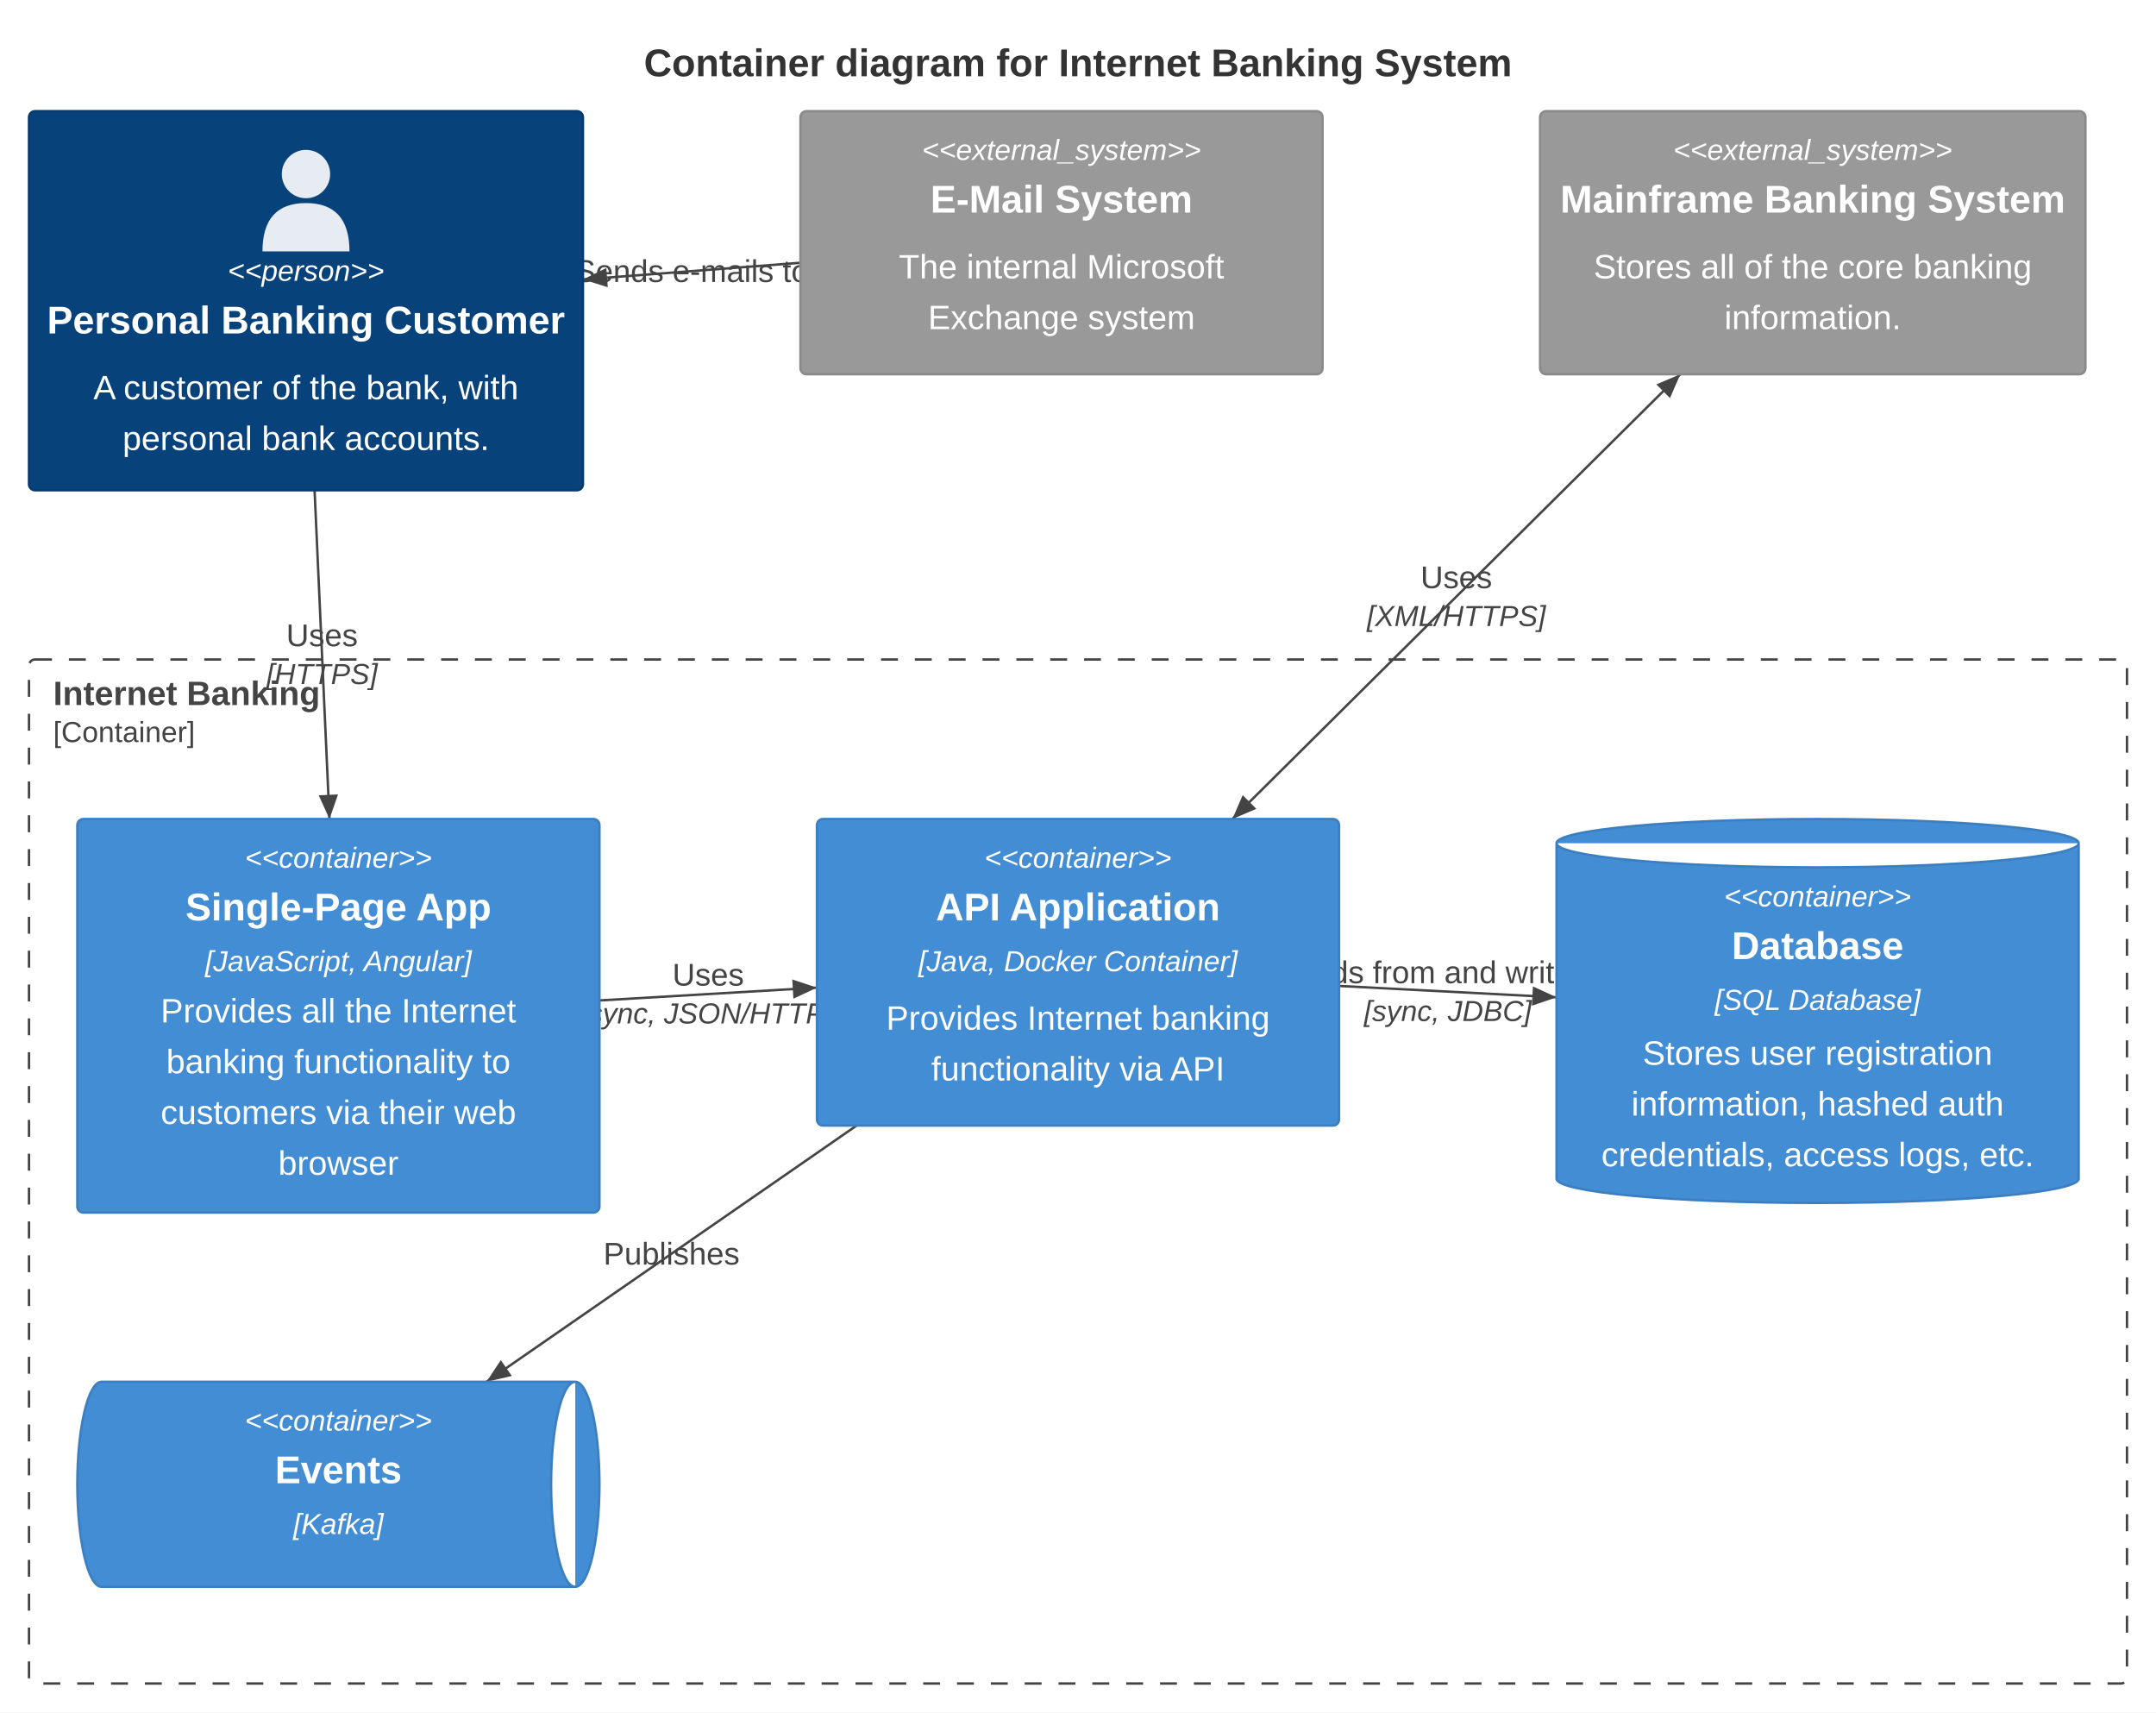
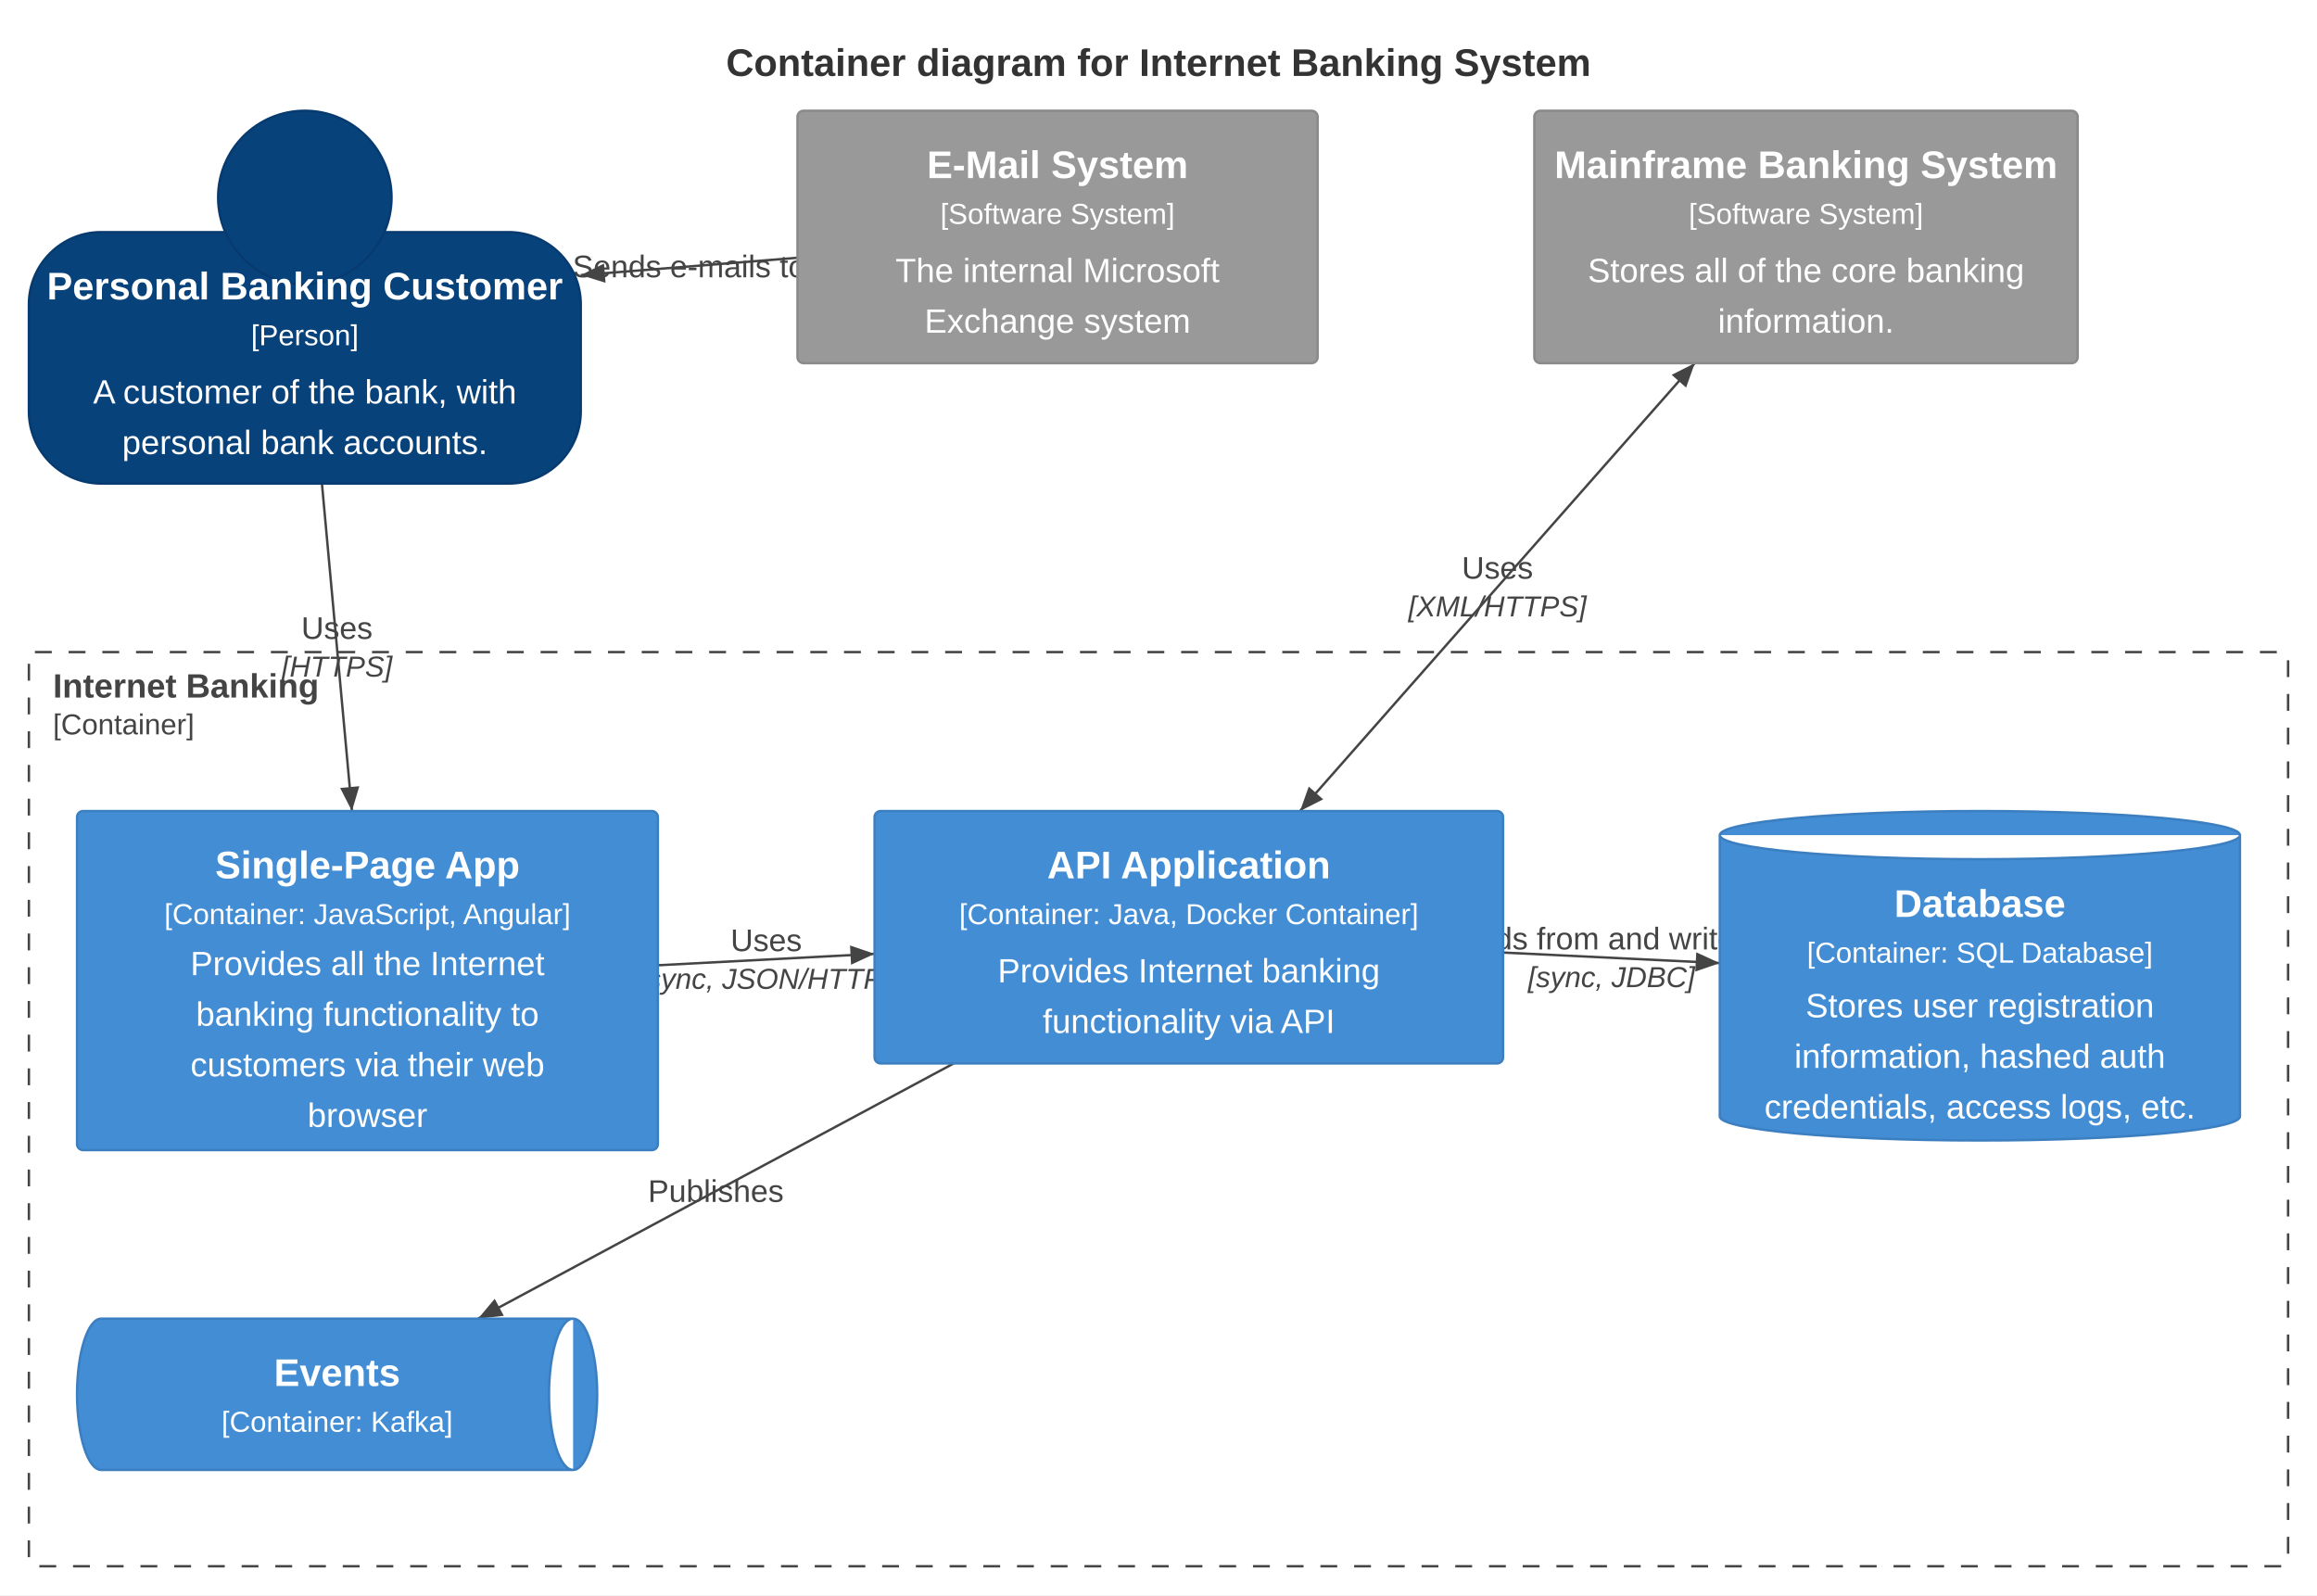
- <svg xmlns="http://www.w3.org/2000/svg" id="mermaid" class="c4" width="892" height="708.4" viewBox="-12 -46 892 708.4" role="graphics-document document" aria-roledescription="c4">
-   <style>#mermaid{font-family:"trebuchet ms",verdana,arial,sans-serif;font-size:16px;fill:#333;}#mermaid .ct{fill:#fff;}#mermaid .ct.ext{fill:#fff;}#mermaid .cn{font-weight:bold;}#mermaid .cs{font-size:12px;font-style:italic;}#mermaid .cd{font-size:14px;}#mermaid .cb{fill:none;stroke:#444;stroke-width:1px;stroke-dasharray:7,7;}#mermaid .cbt{font-weight:bold;font-size:14px;fill:#444;}#mermaid .cbs{font-size:12px;fill:#444;}#mermaid .cr{fill:none;stroke:#444;stroke-width:1px;}#mermaid .crh{fill:#444;}#mermaid .crl{font-size:13px;fill:#444;}#mermaid .crt{font-size:12px;font-style:italic;fill:#444;}#mermaid .crx{fill:inherit;}</style>
-   <rect x="-12" y="-46" width="892" height="708.4" fill="white" />
-   <text class="cn" x="434" y="-20" text-anchor="middle" dominant-baseline="central">Container diagram for Internet Banking System</text>
-   <rect class="cb" x="0" y="226.8" width="868" height="423.6" rx="2.5" />
-   <text class="cbt" x="10" y="240.8" text-anchor="start" dominant-baseline="central">Internet Banking</text>
-   <text class="cbs" x="10" y="256.8" text-anchor="start" dominant-baseline="central">[Container]</text>
-   <path class="cr" d="M118.15,156.8L124.31,292.8" />
-   <path class="crh" d="M124.31,292.8L119.86,282.99L127.85,282.63z" />
-   <text class="crl" x="121.23" y="216.8" text-anchor="middle" dominant-baseline="central">Uses</text>
-   <text class="crt" x="121.23" y="232.8" text-anchor="middle" dominant-baseline="central">[HTTPS]</text>
-   <path class="cr" d="M236,367.85L326,362.55" />
-   <path class="crh" d="M326,362.55L316.25,367.13L315.78,359.15z" />
-   <text class="crl" x="281" y="357.2" text-anchor="middle" dominant-baseline="central">Uses</text>
-   <text class="crt" x="281" y="373.2" text-anchor="middle" dominant-baseline="central">[async, JSON/HTTPS]</text>
-   <path class="cr" d="M542,361.85L632,366.55" />
-   <path class="crh" d="M632,366.55L621.8,370.03L622.22,362.04z" />
-   <text class="crl" x="587" y="356.2" text-anchor="middle" dominant-baseline="central">Reads from and writes to</text>
-   <text class="crt" x="587" y="372.2" text-anchor="middle" dominant-baseline="central">[sync, JDBC]</text>
-   <path class="cr" d="M342.4,419.6L189.26,525.6" />
-   <path class="crh" d="M189.26,525.6L195.2,516.62L199.76,523.2z" />
-   <text class="crl" x="265.83" y="472.6" text-anchor="middle" dominant-baseline="central">Publishes</text>
-   <path class="cr" d="M319.18,62.69L229.18,69.6" />
-   <path class="crh" d="M229.18,69.6L238.85,64.85L239.46,72.82z" />
-   <text class="crl" x="274.18" y="66.15" text-anchor="middle" dominant-baseline="central">Sends e-mails to</text>
-   <path class="cr" d="M497.86,292.8L683.2,108.8" />
-   <path class="crh" d="M683.2,108.8L678.92,118.68L673.28,113.01z" />
-   <path class="crh" d="M497.86,292.8L502.14,282.92L507.78,288.59z" />
-   <text class="crl" x="590.53" y="192.8" text-anchor="middle" dominant-baseline="central">Uses</text>
-   <text class="crt" x="590.53" y="208.8" text-anchor="middle" dominant-baseline="central">[XML/HTTPS]</text>
+ <svg xmlns="http://www.w3.org/2000/svg" id="mermaid" class="c4" width="962.2" height="662.4" viewBox="-12 -46 962.2 662.4" role="graphics-document document" aria-roledescription="c4">
+   <style>#mermaid{font-family:"trebuchet ms",verdana,arial,sans-serif;font-size:16px;fill:#333;}#mermaid .ct{fill:#fff;}#mermaid .ct.ext{fill:#fff;}#mermaid .cn{font-weight:bold;}#mermaid .cs{font-size:12px;}#mermaid .cd{font-size:14px;}#mermaid .cb{fill:none;stroke:#444;stroke-width:1px;stroke-dasharray:7,7;}#mermaid .cbt{font-weight:bold;font-size:14px;fill:#444;}#mermaid .cbs{font-size:12px;fill:#444;}#mermaid .cr{fill:none;stroke:#444;stroke-width:1px;}#mermaid .crh{fill:#444;}#mermaid .crl{font-size:13px;fill:#444;}#mermaid .crt{font-size:12px;font-style:italic;fill:#444;}#mermaid .crx{fill:inherit;}</style>
+   <rect x="-12" y="-46" width="962.2" height="662.4" fill="white" />
+   <text class="cn" x="469.1" y="-20" text-anchor="middle" dominant-baseline="central">Container diagram for Internet Banking System</text>
+   <rect class="cb" x="0" y="224.8" width="938.2" height="379.6" rx="2.5" />
+   <text class="cbt" x="10" y="238.8" text-anchor="start" dominant-baseline="central">Internet Banking</text>
+   <text class="cbs" x="10" y="254.8" text-anchor="start" dominant-baseline="central">[Container]</text>
+   <path class="cr" d="M121.69,154.8L134.15,290.8" />
+   <path class="crh" d="M134.15,290.8L129.25,281.21L137.22,280.48z" />
+   <text class="crl" x="127.92" y="214.8" text-anchor="middle" dominant-baseline="central">Uses</text>
+   <text class="crt" x="127.92" y="230.8" text-anchor="middle" dominant-baseline="central">[HTTPS]</text>
+   <path class="cr" d="M261.2,354.84L351.2,350.09" />
+   <path class="crh" d="M351.2,350.09L341.42,354.61L341,346.62z" />
+   <text class="crl" x="306.2" y="344.46" text-anchor="middle" dominant-baseline="central">Uses</text>
+   <text class="crt" x="306.2" y="360.46" text-anchor="middle" dominant-baseline="central">[async, JSON/HTTPS]</text>
+   <path class="cr" d="M612.2,349.56L702.2,353.94" />
+   <path class="crh" d="M702.2,353.94L692.02,357.45L692.41,349.46z" />
+   <text class="crl" x="657.2" y="343.75" text-anchor="middle" dominant-baseline="central">Reads from and writes to</text>
+   <text class="crt" x="657.2" y="359.75" text-anchor="middle" dominant-baseline="central">[sync, JDBC]</text>
+   <path class="cr" d="M384.05,395.6L186.52,501.6" />
+   <path class="crh" d="M186.52,501.6L193.44,493.35L197.22,500.4z" />
+   <text class="crl" x="285.28" y="448.6" text-anchor="middle" dominant-baseline="central">Publishes</text>
+   <path class="cr" d="M319.18,61.04L229.18,68.24" />
+   <path class="crh" d="M229.18,68.24L238.83,63.45L239.47,71.43z" />
+   <text class="crl" x="274.18" y="64.64" text-anchor="middle" dominant-baseline="central">Sends e-mails to</text>
+   <path class="cr" d="M527.88,290.8L691.81,104.8" />
+   <path class="crh" d="M691.81,104.8L688.2,114.95L682.2,109.66z" />
+   <path class="crh" d="M527.88,290.8L531.49,280.65L537.49,285.94z" />
+   <text class="crl" x="609.85" y="189.8" text-anchor="middle" dominant-baseline="central">Uses</text>
+   <text class="crt" x="609.85" y="205.8" text-anchor="middle" dominant-baseline="central">[XML/HTTPS]</text>
  <g class="c4-element" fill="#fff">
-     <rect rx="2.5" fill="#08427B" stroke="#073B6F" x="0" y="0" width="229.18" height="156.8" />
-     <circle fill="#fff" fill-opacity=".9" cx="114.59" cy="26" r="10" />
-     <path fill="#fff" fill-opacity=".9" d="M96.59,58q0,-20 18,-20 q18,0 18,20 z" />
-     <text class="cs" text-anchor="middle" dominant-baseline="central" x="114.59" y="66">&lt;&lt;person&gt;&gt;</text>
-     <text class="cn" x="114.59" y="86.4" text-anchor="middle" dominant-baseline="central">Personal Banking Customer</text>
-     <text class="cd" x="114.59" y="114.3" text-anchor="middle" dominant-baseline="central">A customer of the bank, with</text>
-     <text class="cd" x="114.59" y="135.3" text-anchor="middle" dominant-baseline="central">personal bank accounts.</text>
+     <rect fill="#08427B" stroke="#073B6F" rx="30" x="0" y="50.4" width="229.18" height="104.4" />
+     <circle fill="#08427B" stroke="#073B6F" cx="114.59" cy="36" r="36" />
+     <text class="cn" x="114.59" y="72.8" text-anchor="middle" dominant-baseline="central">Personal Banking Customer</text>
+     <text class="cs" x="114.59" y="93.2" text-anchor="middle" dominant-baseline="central">[Person]</text>
+     <text class="cd" x="114.59" y="116.7" text-anchor="middle" dominant-baseline="central">A customer of the bank, with</text>
+     <text class="cd" x="114.59" y="137.7" text-anchor="middle" dominant-baseline="central">personal bank accounts.</text>
  </g>
  <g class="c4-element" fill="#fff">
-     <rect rx="2.5" fill="#999999" stroke="#8A8A8A" x="319.18" y="0" width="216" height="108.8" />
-     <text class="cs" text-anchor="middle" dominant-baseline="central" x="427.18" y="16">&lt;&lt;external_system&gt;&gt;</text>
-     <text class="cn" x="427.18" y="36.4" text-anchor="middle" dominant-baseline="central">E-Mail System</text>
-     <text class="cd" x="427.18" y="64.3" text-anchor="middle" dominant-baseline="central">The internal Microsoft</text>
-     <text class="cd" x="427.18" y="85.3" text-anchor="middle" dominant-baseline="central">Exchange system</text>
+     <rect rx="2.5" fill="#999999" stroke="#8A8A8A" x="319.18" y="0" width="216" height="104.8" />
+     <text class="cn" x="427.18" y="22.4" text-anchor="middle" dominant-baseline="central">E-Mail System</text>
+     <text class="cs" x="427.18" y="42.8" text-anchor="middle" dominant-baseline="central">[Software System]</text>
+     <text class="cd" x="427.18" y="66.3" text-anchor="middle" dominant-baseline="central">The internal Microsoft</text>
+     <text class="cd" x="427.18" y="87.3" text-anchor="middle" dominant-baseline="central">Exchange system</text>
  </g>
  <g class="c4-element" fill="#fff">
-     <rect rx="2.5" fill="#438DD5" stroke="#3C7FC0" x="20" y="292.8" width="216" height="162.8" />
-     <text class="cs" text-anchor="middle" dominant-baseline="central" x="128" y="308.8">&lt;&lt;container&gt;&gt;</text>
-     <text class="cn" x="128" y="329.2" text-anchor="middle" dominant-baseline="central">Single-Page App</text>
-     <text class="cs" x="128" y="351.6" text-anchor="middle" dominant-baseline="central">[JavaScript, Angular]</text>
-     <text class="cd" x="128" y="372.1" text-anchor="middle" dominant-baseline="central">Provides all the Internet</text>
-     <text class="cd" x="128" y="393.1" text-anchor="middle" dominant-baseline="central">banking functionality to</text>
-     <text class="cd" x="128" y="414.1" text-anchor="middle" dominant-baseline="central">customers via their web</text>
-     <text class="cd" x="128" y="435.1" text-anchor="middle" dominant-baseline="central">browser</text>
+     <rect rx="2.5" fill="#438DD5" stroke="#3C7FC0" x="20" y="290.8" width="241.2" height="140.8" />
+     <text class="cn" x="140.6" y="313.2" text-anchor="middle" dominant-baseline="central">Single-Page App</text>
+     <text class="cs" x="140.6" y="333.6" text-anchor="middle" dominant-baseline="central">[Container: JavaScript, Angular]</text>
+     <text class="cd" x="140.6" y="354.1" text-anchor="middle" dominant-baseline="central">Provides all the Internet</text>
+     <text class="cd" x="140.6" y="375.1" text-anchor="middle" dominant-baseline="central">banking functionality to</text>
+     <text class="cd" x="140.6" y="396.1" text-anchor="middle" dominant-baseline="central">customers via their web</text>
+     <text class="cd" x="140.6" y="417.1" text-anchor="middle" dominant-baseline="central">browser</text>
  </g>
  <g class="c4-element" fill="#fff">
-     <rect rx="2.5" fill="#438DD5" stroke="#3C7FC0" x="326" y="292.8" width="216" height="126.8" />
-     <text class="cs" text-anchor="middle" dominant-baseline="central" x="434" y="308.8">&lt;&lt;container&gt;&gt;</text>
-     <text class="cn" x="434" y="329.2" text-anchor="middle" dominant-baseline="central">API Application</text>
-     <text class="cs" x="434" y="351.6" text-anchor="middle" dominant-baseline="central">[Java, Docker Container]</text>
-     <text class="cd" x="434" y="375.1" text-anchor="middle" dominant-baseline="central">Provides Internet banking</text>
-     <text class="cd" x="434" y="396.1" text-anchor="middle" dominant-baseline="central">functionality via API</text>
+     <rect rx="2.5" fill="#438DD5" stroke="#3C7FC0" x="351.2" y="290.8" width="261" height="104.8" />
+     <text class="cn" x="481.7" y="313.2" text-anchor="middle" dominant-baseline="central">API Application</text>
+     <text class="cs" x="481.7" y="333.6" text-anchor="middle" dominant-baseline="central">[Container: Java, Docker Container]</text>
+     <text class="cd" x="481.7" y="357.1" text-anchor="middle" dominant-baseline="central">Provides Internet banking</text>
+     <text class="cd" x="481.7" y="378.1" text-anchor="middle" dominant-baseline="central">functionality via API</text>
  </g>
  <g class="c4-element" fill="#fff">
-     <path fill="#438DD5" stroke="#3C7FC0" d="M632,302.8a108,10 0 0 1 216,0v138.8a108,10 0 0 1 -216,0z M632,302.8a108,10 0 0 0 216,0" />
-     <text class="cs" text-anchor="middle" dominant-baseline="central" x="740" y="324.8">&lt;&lt;container&gt;&gt;</text>
-     <text class="cn" x="740" y="345.2" text-anchor="middle" dominant-baseline="central">Database</text>
-     <text class="cs" x="740" y="367.6" text-anchor="middle" dominant-baseline="central">[SQL Database]</text>
-     <text class="cd" x="740" y="389.6" text-anchor="middle" dominant-baseline="central">Stores user registration</text>
-     <text class="cd" x="740" y="410.6" text-anchor="middle" dominant-baseline="central">information, hashed auth</text>
-     <text class="cd" x="740" y="431.6" text-anchor="middle" dominant-baseline="central">credentials, access logs, etc.</text>
+     <path fill="#438DD5" stroke="#3C7FC0" d="M702.2,300.8a108,10 0 0 1 216,0v116.8a108,10 0 0 1 -216,0z M702.2,300.8a108,10 0 0 0 216,0" />
+     <text class="cn" x="810.2" y="329.2" text-anchor="middle" dominant-baseline="central">Database</text>
+     <text class="cs" x="810.2" y="349.6" text-anchor="middle" dominant-baseline="central">[Container: SQL Database]</text>
+     <text class="cd" x="810.2" y="371.6" text-anchor="middle" dominant-baseline="central">Stores user registration</text>
+     <text class="cd" x="810.2" y="392.6" text-anchor="middle" dominant-baseline="central">information, hashed auth</text>
+     <text class="cd" x="810.2" y="413.6" text-anchor="middle" dominant-baseline="central">credentials, access logs, etc.</text>
  </g>
  <g class="c4-element" fill="#fff">
-     <path fill="#438DD5" stroke="#3C7FC0" d="M30,525.6h196a10,42.4 0 0 1 0,84.8h-196a10,42.4 0 0 1 0,-84.8z M226,525.6a10,42.4 0 0 0 0,84.8" />
-     <text class="cs" text-anchor="middle" dominant-baseline="central" x="128" y="541.6">&lt;&lt;container&gt;&gt;</text>
-     <text class="cn" x="128" y="562" text-anchor="middle" dominant-baseline="central">Events</text>
-     <text class="cs" x="128" y="584.4" text-anchor="middle" dominant-baseline="central">[Kafka]</text>
+     <path fill="#438DD5" stroke="#3C7FC0" d="M30,501.6h196a10,31.4 0 0 1 0,62.8h-196a10,31.4 0 0 1 0,-62.8z M226,501.6a10,31.4 0 0 0 0,62.8" />
+     <text class="cn" x="128" y="524" text-anchor="middle" dominant-baseline="central">Events</text>
+     <text class="cs" x="128" y="544.4" text-anchor="middle" dominant-baseline="central">[Container: Kafka]</text>
  </g>
  <g class="c4-element" fill="#fff">
-     <rect rx="2.5" fill="#999999" stroke="#8A8A8A" x="625.18" y="0" width="225.62" height="108.8" />
-     <text class="cs" text-anchor="middle" dominant-baseline="central" x="737.99" y="16">&lt;&lt;external_system&gt;&gt;</text>
-     <text class="cn" x="737.99" y="36.4" text-anchor="middle" dominant-baseline="central">Mainframe Banking System</text>
-     <text class="cd" x="737.99" y="64.3" text-anchor="middle" dominant-baseline="central">Stores all of the core banking</text>
-     <text class="cd" x="737.99" y="85.3" text-anchor="middle" dominant-baseline="central">information.</text>
+     <rect rx="2.5" fill="#999999" stroke="#8A8A8A" x="625.18" y="0" width="225.62" height="104.8" />
+     <text class="cn" x="737.99" y="22.4" text-anchor="middle" dominant-baseline="central">Mainframe Banking System</text>
+     <text class="cs" x="737.99" y="42.8" text-anchor="middle" dominant-baseline="central">[Software System]</text>
+     <text class="cd" x="737.99" y="66.3" text-anchor="middle" dominant-baseline="central">Stores all of the core banking</text>
+     <text class="cd" x="737.99" y="87.3" text-anchor="middle" dominant-baseline="central">information.</text>
  </g>
</svg>
